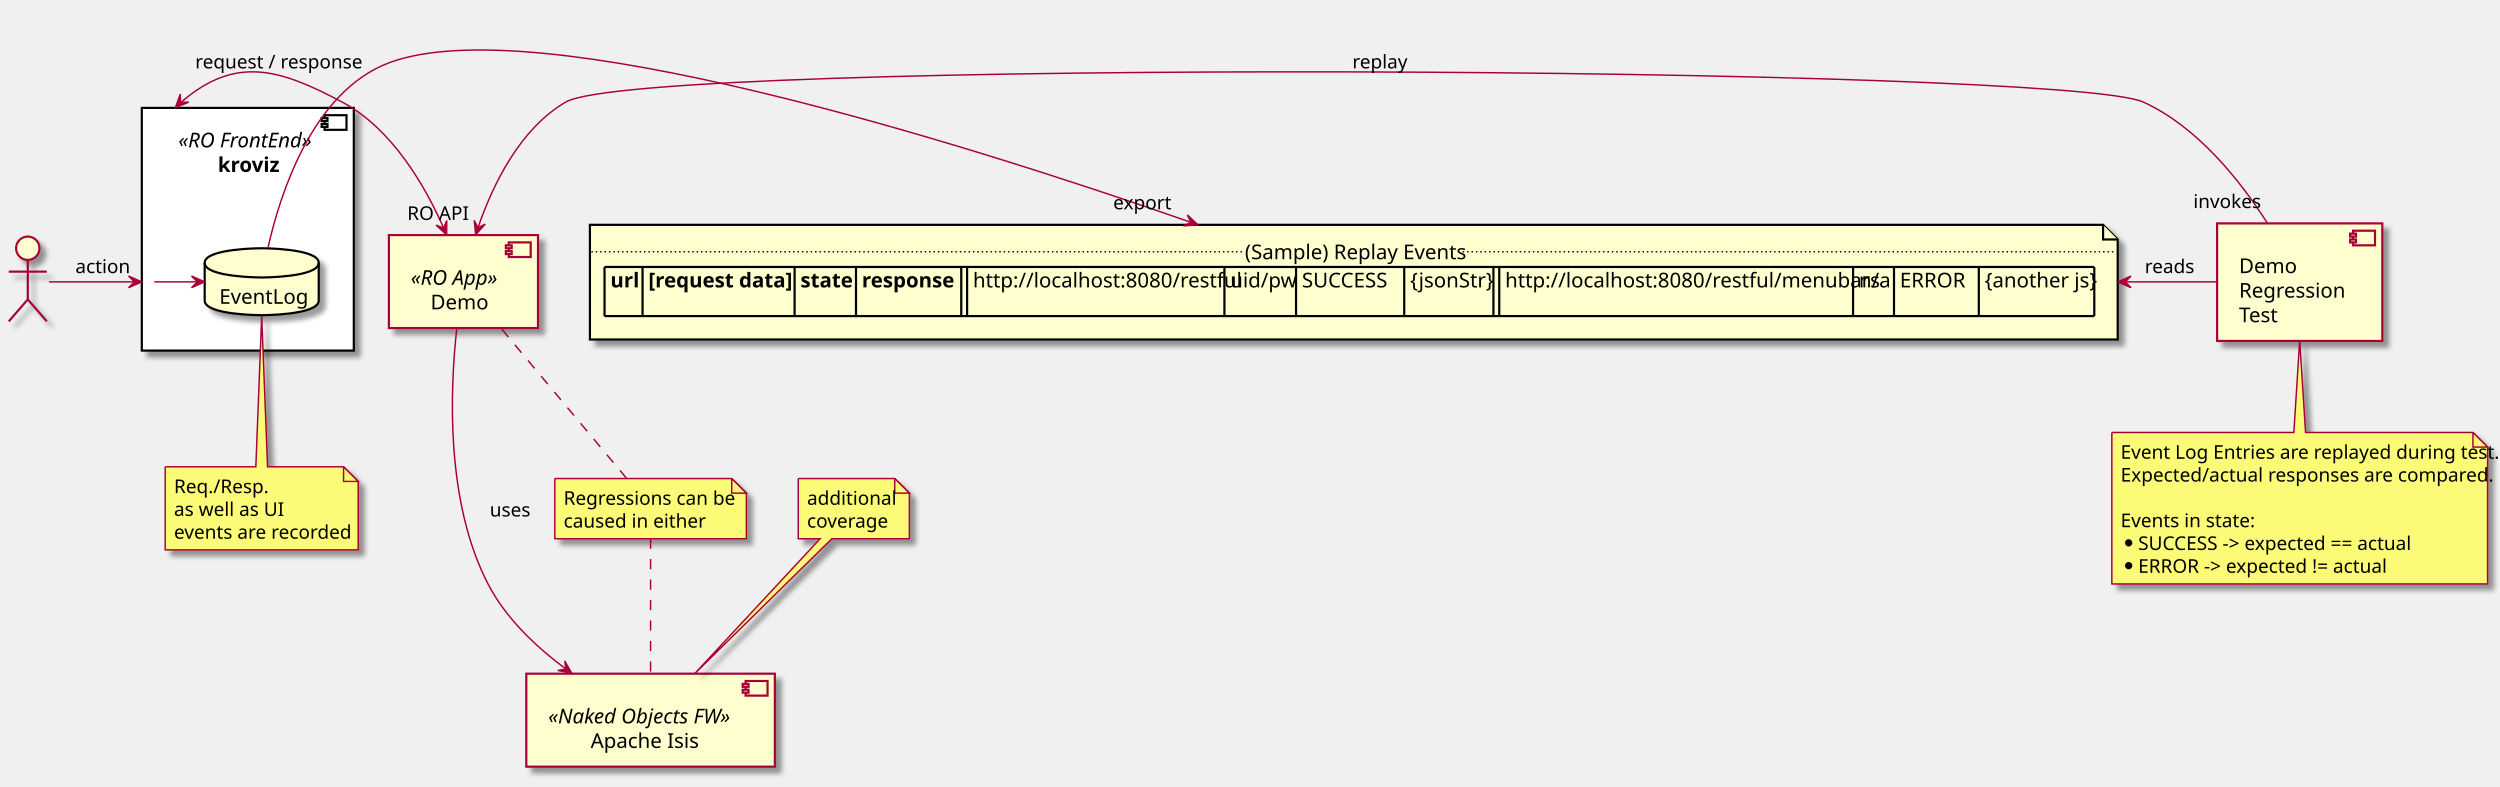
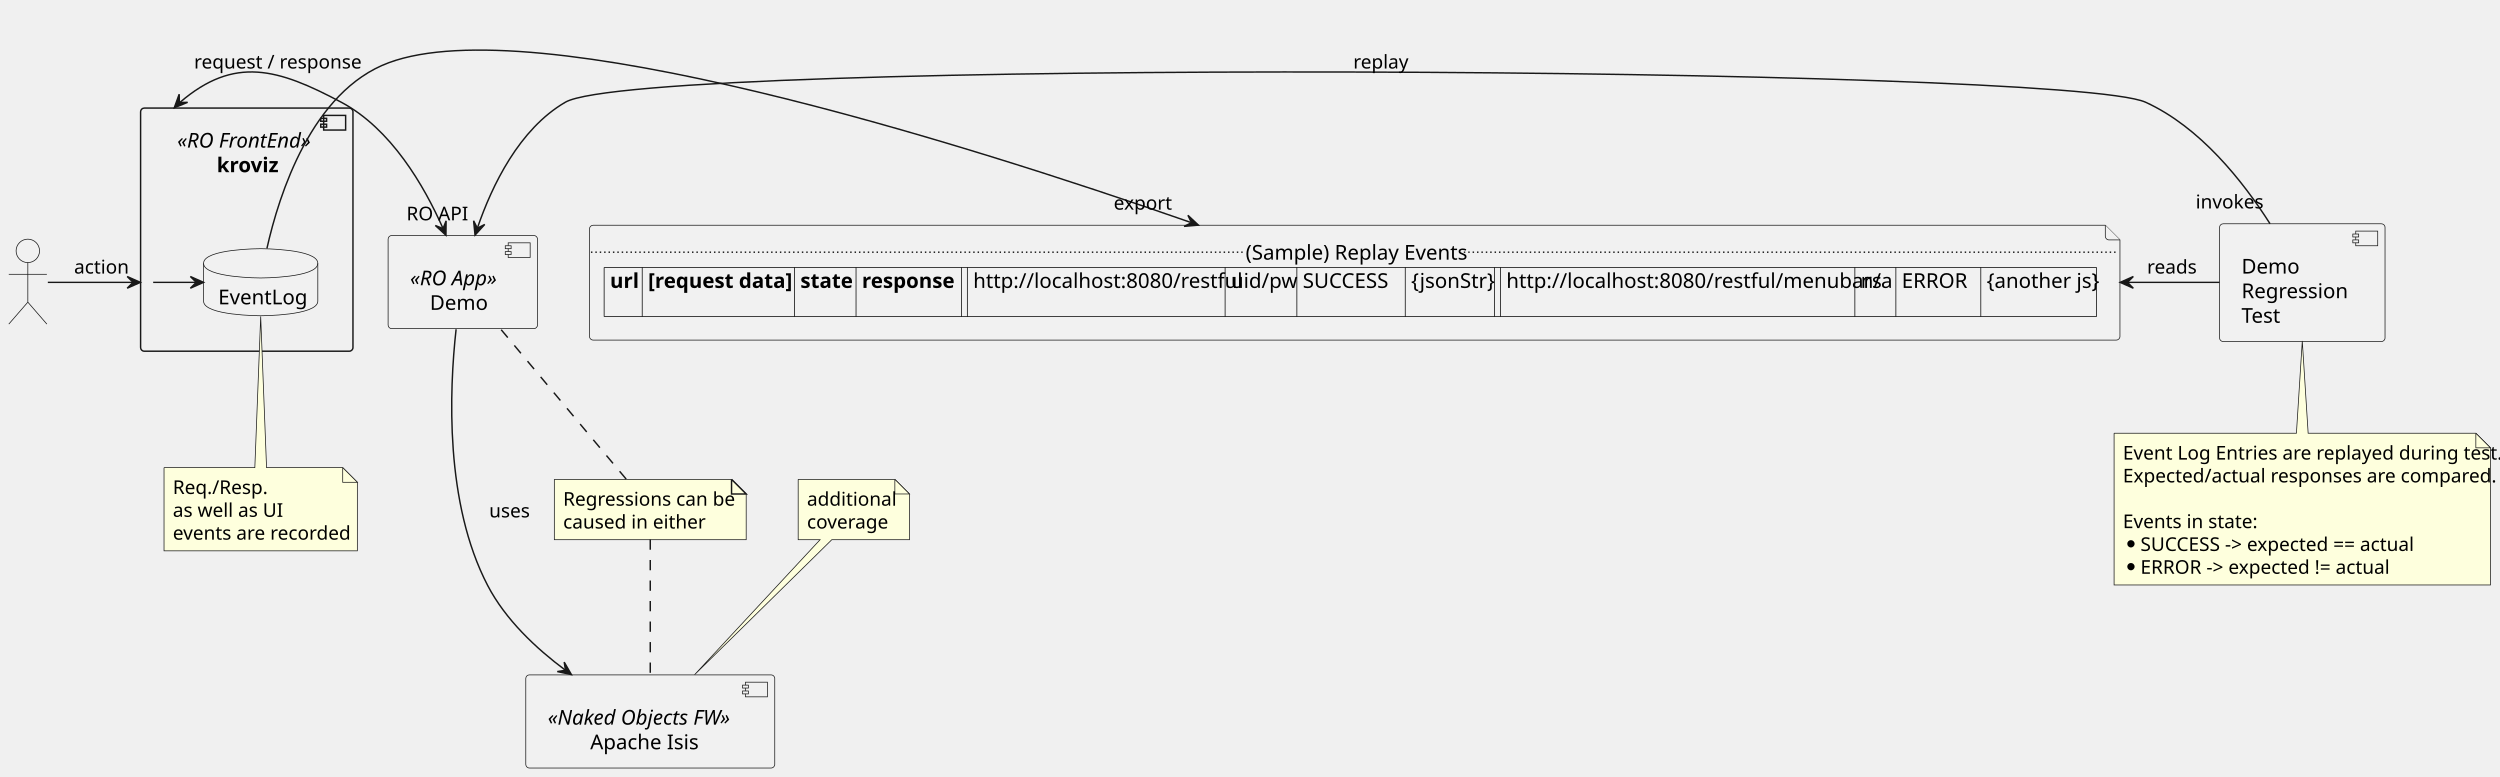
- <svg xmlns="http://www.w3.org/2000/svg" contentScriptType="application/ecmascript" contentStyleType="text/css" height="538px" preserveAspectRatio="none" style="width:1710px;height:538px;background:#FFFFFF;" version="1.1" viewBox="0 0 1710 538" width="1710px" zoomAndPan="magnify">
-   <defs>
-     <filter height="300%" id="f6y8m7axc4694" width="300%" x="-1" y="-1">
-       <feGaussianBlur result="blurOut" stdDeviation="2.0" />
-       <feColorMatrix in="blurOut" result="blurOut2" type="matrix" values="0 0 0 0 0 0 0 0 0 0 0 0 0 0 0 0 0 0 .4 0" />
-       <feOffset dx="4.0" dy="4.0" in="blurOut2" result="blurOut3" />
-       <feBlend in="SourceGraphic" in2="blurOut3" mode="normal" />
-     </filter>
-   </defs>
+ <svg xmlns="http://www.w3.org/2000/svg" contentStyleType="text/css" height="530px" preserveAspectRatio="none" style="width:1707px;height:530px;background:#FFFFFF;" version="1.1" viewBox="0 0 1707 530" width="1707px" zoomAndPan="magnify">
+   <defs />
  <g>
-     <rect fill="#FFFFFF" filter="url(#f6y8m7axc4694)" height="166" style="stroke:#000000;stroke-width:1.5;" width="145" x="97" y="73.8" />
-     <rect fill="#FFFFFF" height="10" style="stroke:#000000;stroke-width:1.5;" width="15" x="222" y="78.8" />
-     <rect fill="#FFFFFF" height="2" style="stroke:#000000;stroke-width:1.5;" width="4" x="220" y="80.8" />
-     <rect fill="#FFFFFF" height="2" style="stroke:#000000;stroke-width:1.5;" width="4" x="220" y="84.8" />
-     <text fill="#000000" font-family="sans-serif" font-size="14" font-style="italic" lengthAdjust="spacing" textLength="95" x="122" y="100.8">«RO FrontEnd»</text>
-     <text fill="#000000" font-family="sans-serif" font-size="14" font-weight="bold" lengthAdjust="spacing" textLength="41" x="149" y="117.6">kroviz</text>
-     <path d="M140,179.8 C140,169.8 179,169.8 179,169.8 C179,169.8 218,169.8 218,179.8 L218,205.6 C218,215.6 179,215.6 179,215.6 C179,215.6 140,215.6 140,205.6 L140,179.8 " fill="#FEFECE" filter="url(#f6y8m7axc4694)" style="stroke:#000000;stroke-width:1.5;" />
-     <path d="M140,179.8 C140,189.8 179,189.8 179,189.8 C179,189.8 218,189.8 218,179.8 " fill="none" style="stroke:#000000;stroke-width:1.5;" />
-     <text fill="#000000" font-family="sans-serif" font-size="14" lengthAdjust="spacing" textLength="58" x="150" y="207.8">EventLog</text>
-     <polygon fill="#FEFECE" filter="url(#f6y8m7axc4694)" points="403.5,153.8,403.5,232.2,1448.5,232.2,1448.5,163.8,1438.5,153.8,403.5,153.8" style="stroke:#000000;stroke-width:1.5;" />
-     <path d="M1438.5,153.8 L1438.5,163.8 L1448.5,163.8 " fill="#FEFECE" style="stroke:#000000;stroke-width:1.5;" />
-     <text fill="#000000" font-family="sans-serif" font-size="14" font-weight="bold" lengthAdjust="spacing" textLength="18" x="417.5" y="196.6">url</text>
-     <text fill="#000000" font-family="sans-serif" font-size="14" font-weight="bold" lengthAdjust="spacing" textLength="96" x="443.5" y="196.6">[request data]</text>
-     <text fill="#000000" font-family="sans-serif" font-size="14" font-weight="bold" lengthAdjust="spacing" textLength="34" x="547.5" y="196.6">state</text>
-     <text fill="#000000" font-family="sans-serif" font-size="14" font-weight="bold" lengthAdjust="spacing" textLength="64" x="589.5" y="196.6">response</text>
-     <text fill="#000000" font-family="sans-serif" font-size="14" lengthAdjust="spacing" textLength="0" x="661.5" y="196.6" />
-     <text fill="#000000" font-family="sans-serif" font-size="14" lengthAdjust="spacing" textLength="0" x="661.5" y="213.4" />
-     <text fill="#000000" font-family="sans-serif" font-size="14" lengthAdjust="spacing" textLength="168" x="665.5" y="196.6">http://localhost:8080/restful</text>
-     <text fill="#000000" font-family="sans-serif" font-size="14" lengthAdjust="spacing" textLength="41" x="841.5" y="196.6">uid/pw</text>
-     <text fill="#000000" font-family="sans-serif" font-size="14" lengthAdjust="spacing" textLength="66" x="890.5" y="196.6">SUCCESS</text>
-     <text fill="#000000" font-family="sans-serif" font-size="14" lengthAdjust="spacing" textLength="53" x="964.5" y="196.6">{jsonStr}</text>
-     <text fill="#000000" font-family="sans-serif" font-size="14" lengthAdjust="spacing" textLength="0" x="1025.5" y="196.6" />
-     <text fill="#000000" font-family="sans-serif" font-size="14" lengthAdjust="spacing" textLength="0" x="1025.5" y="213.4" />
-     <text fill="#000000" font-family="sans-serif" font-size="14" lengthAdjust="spacing" textLength="234" x="1029.5" y="196.6">http://localhost:8080/restful/menubars</text>
-     <text fill="#000000" font-family="sans-serif" font-size="14" lengthAdjust="spacing" textLength="20" x="1271.5" y="196.6">n/a</text>
-     <text fill="#000000" font-family="sans-serif" font-size="14" lengthAdjust="spacing" textLength="50" x="1299.5" y="196.6">ERROR</text>
-     <text fill="#000000" font-family="sans-serif" font-size="14" lengthAdjust="spacing" textLength="71" x="1357.5" y="196.6">{another js}</text>
-     <line style="stroke:#000000;stroke-width:1.5;" x1="413.5" x2="1432.5" y1="182.6" y2="182.6" />
-     <line style="stroke:#000000;stroke-width:1.5;" x1="413.5" x2="1432.5" y1="216.2" y2="216.2" />
-     <line style="stroke:#000000;stroke-width:1.5;" x1="413.5" x2="413.5" y1="182.6" y2="216.2" />
-     <line style="stroke:#000000;stroke-width:1.5;" x1="439.5" x2="439.5" y1="182.6" y2="216.2" />
-     <line style="stroke:#000000;stroke-width:1.5;" x1="543.5" x2="543.5" y1="182.6" y2="216.2" />
-     <line style="stroke:#000000;stroke-width:1.5;" x1="585.5" x2="585.5" y1="182.6" y2="216.2" />
-     <line style="stroke:#000000;stroke-width:1.5;" x1="657.5" x2="657.5" y1="182.6" y2="216.2" />
-     <line style="stroke:#000000;stroke-width:1.5;" x1="661.5" x2="661.5" y1="182.6" y2="216.2" />
-     <line style="stroke:#000000;stroke-width:1.5;" x1="837.5" x2="837.5" y1="182.6" y2="216.2" />
-     <line style="stroke:#000000;stroke-width:1.5;" x1="886.5" x2="886.5" y1="182.6" y2="216.2" />
-     <line style="stroke:#000000;stroke-width:1.5;" x1="960.5" x2="960.5" y1="182.6" y2="216.2" />
-     <line style="stroke:#000000;stroke-width:1.5;" x1="1021.5" x2="1021.5" y1="182.6" y2="216.2" />
-     <line style="stroke:#000000;stroke-width:1.5;" x1="1025.5" x2="1025.5" y1="182.6" y2="216.2" />
-     <line style="stroke:#000000;stroke-width:1.5;" x1="1267.5" x2="1267.5" y1="182.6" y2="216.2" />
-     <line style="stroke:#000000;stroke-width:1.5;" x1="1295.5" x2="1295.5" y1="182.6" y2="216.2" />
-     <line style="stroke:#000000;stroke-width:1.5;" x1="1353.5" x2="1353.5" y1="182.6" y2="216.2" />
-     <line style="stroke:#000000;stroke-width:1.5;" x1="1432.5" x2="1432.5" y1="182.6" y2="216.2" />
-     <line style="stroke:#000000;stroke-width:1.0;stroke-dasharray:1.0,2.0;" x1="404.5" x2="851.5" y1="172.2" y2="172.2" />
-     <text fill="#000000" font-family="sans-serif" font-size="14" lengthAdjust="spacing" textLength="149" x="851.5" y="177.3">(Sample) Replay Events</text>
-     <line style="stroke:#000000;stroke-width:1.0;stroke-dasharray:1.0,2.0;" x1="1000.5" x2="1447.5" y1="172.2" y2="172.2" />
-     <rect fill="#FEFECE" filter="url(#f6y8m7axc4694)" height="80.4" style="stroke:#A80036;stroke-width:1.5;" width="113" x="1516.5" y="152.8" />
-     <rect fill="#FEFECE" height="10" style="stroke:#A80036;stroke-width:1.5;" width="15" x="1609.5" y="157.8" />
-     <rect fill="#FEFECE" height="2" style="stroke:#A80036;stroke-width:1.5;" width="4" x="1607.5" y="159.8" />
-     <rect fill="#FEFECE" height="2" style="stroke:#A80036;stroke-width:1.5;" width="4" x="1607.5" y="163.8" />
-     <text fill="#000000" font-family="sans-serif" font-size="14" lengthAdjust="spacing" textLength="35" x="1531.5" y="186.8">Demo</text>
-     <text fill="#000000" font-family="sans-serif" font-size="14" lengthAdjust="spacing" textLength="69" x="1531.5" y="203.6">Regression</text>
-     <text fill="#000000" font-family="sans-serif" font-size="14" lengthAdjust="spacing" textLength="27" x="1531.5" y="220.4">Test</text>
-     <ellipse cx="19" cy="169.8" fill="#FEFECE" filter="url(#f6y8m7axc4694)" rx="8" ry="8" style="stroke:#A80036;stroke-width:1.5;" />
-     <path d="M19,177.8 L19,204.8 M6,185.8 L32,185.8 M19,204.8 L6,219.8 M19,204.8 L32,219.8 " fill="none" filter="url(#f6y8m7axc4694)" style="stroke:#A80036;stroke-width:1.5;" />
-     <path d="M113,319.3 L113,376.1 A0,0 0 0 0 113,376.1 L245,376.1 A0,0 0 0 0 245,376.1 L245,329.3 L235,319.3 L183,319.3 L179,216.05 L175,319.3 L113,319.3 A0,0 0 0 0 113,319.3 " fill="#FBFB77" filter="url(#f6y8m7axc4694)" style="stroke:#A80036;stroke-width:1.0;" />
-     <path d="M235,319.3 L235,329.3 L245,329.3 L235,319.3 " fill="#FBFB77" style="stroke:#A80036;stroke-width:1.0;" />
-     <text fill="#000000" font-family="sans-serif" font-size="13" lengthAdjust="spacing" textLength="62" x="119" y="337.3">Req./Resp.</text>
-     <text fill="#000000" font-family="sans-serif" font-size="13" lengthAdjust="spacing" textLength="70" x="119" y="352.9">as well as UI</text>
-     <text fill="#000000" font-family="sans-serif" font-size="13" lengthAdjust="spacing" textLength="111" x="119" y="368.5">events are recorded</text>
-     <rect fill="#FEFECE" filter="url(#f6y8m7axc4694)" height="63.6" style="stroke:#A80036;stroke-width:1.5;" width="102" x="266" y="160.8" />
-     <rect fill="#FEFECE" height="10" style="stroke:#A80036;stroke-width:1.5;" width="15" x="348" y="165.8" />
-     <rect fill="#FEFECE" height="2" style="stroke:#A80036;stroke-width:1.5;" width="4" x="346" y="167.8" />
-     <rect fill="#FEFECE" height="2" style="stroke:#A80036;stroke-width:1.5;" width="4" x="346" y="171.8" />
-     <text fill="#000000" font-family="sans-serif" font-size="14" font-style="italic" lengthAdjust="spacing" textLength="62" x="281" y="194.8">«RO App»</text>
-     <text fill="#000000" font-family="sans-serif" font-size="14" lengthAdjust="spacing" textLength="35" x="294.5" y="211.6">Demo</text>
-     <rect fill="#FEFECE" filter="url(#f6y8m7axc4694)" height="63.6" style="stroke:#A80036;stroke-width:1.5;" width="170" x="360" y="460.8" />
-     <rect fill="#FEFECE" height="10" style="stroke:#A80036;stroke-width:1.5;" width="15" x="510" y="465.8" />
-     <rect fill="#FEFECE" height="2" style="stroke:#A80036;stroke-width:1.5;" width="4" x="508" y="467.8" />
-     <rect fill="#FEFECE" height="2" style="stroke:#A80036;stroke-width:1.5;" width="4" x="508" y="471.8" />
-     <text fill="#000000" font-family="sans-serif" font-size="14" font-style="italic" lengthAdjust="spacing" textLength="130" x="375" y="494.8">«Naked Objects FW»</text>
-     <text fill="#000000" font-family="sans-serif" font-size="14" lengthAdjust="spacing" textLength="72" x="404" y="511.6">Apache Isis</text>
-     <path d="M1444.5,295.8 L1444.5,399.4 A0,0 0 0 0 1444.5,399.4 L1701.5,399.4 A0,0 0 0 0 1701.5,399.4 L1701.5,305.8 L1691.5,295.8 L1577,295.8 L1573,232.8 L1569,295.8 L1444.5,295.8 A0,0 0 0 0 1444.5,295.8 " fill="#FBFB77" filter="url(#f6y8m7axc4694)" style="stroke:#A80036;stroke-width:1.0;" />
-     <path d="M1691.5,295.8 L1691.5,305.8 L1701.5,305.8 L1691.5,295.8 " fill="#FBFB77" style="stroke:#A80036;stroke-width:1.0;" />
-     <text fill="#000000" font-family="sans-serif" font-size="13" lengthAdjust="spacing" textLength="235" x="1450.5" y="313.8">Event Log Entries are replayed during test.</text>
-     <text fill="#000000" font-family="sans-serif" font-size="13" lengthAdjust="spacing" textLength="236" x="1450.5" y="329.4">Expected/actual responses are compared.</text>
-     <text fill="#000000" font-family="sans-serif" font-size="13" lengthAdjust="spacing" textLength="0" x="1453.5" y="345" />
-     <text fill="#000000" font-family="sans-serif" font-size="13" lengthAdjust="spacing" textLength="85" x="1450.5" y="360.6">Events in state:</text>
-     <ellipse cx="1456" cy="371.3" fill="#000000" rx="2.5" ry="2.5" style="stroke:#000000;stroke-width:0.0;" />
-     <text fill="#000000" font-family="sans-serif" font-size="13" lengthAdjust="spacing" textLength="189" x="1462.5" y="376.2">SUCCESS -&gt; expected == actual</text>
-     <ellipse cx="1456" cy="386.9" fill="#000000" rx="2.5" ry="2.5" style="stroke:#000000;stroke-width:0.0;" />
-     <text fill="#000000" font-family="sans-serif" font-size="13" lengthAdjust="spacing" textLength="168" x="1462.5" y="391.8">ERROR -&gt; expected != actual</text>
-     <path d="M546,327.3 L546,368.5 A0,0 0 0 0 546,368.5 L560.96,368.5 L475.26,460.67 L568.96,368.5 L622,368.5 A0,0 0 0 0 622,368.5 L622,337.3 L612,327.3 L546,327.3 A0,0 0 0 0 546,327.3 " fill="#FBFB77" filter="url(#f6y8m7axc4694)" style="stroke:#A80036;stroke-width:1.0;" />
-     <path d="M612,327.3 L612,337.3 L622,337.3 L612,327.3 " fill="#FBFB77" style="stroke:#A80036;stroke-width:1.0;" />
-     <text fill="#000000" font-family="sans-serif" font-size="13" lengthAdjust="spacing" textLength="55" x="552" y="345.3">additional</text>
-     <text fill="#000000" font-family="sans-serif" font-size="13" lengthAdjust="spacing" textLength="52" x="552" y="360.9">coverage</text>
-     <path d="M379.5,327.3 L379.5,368.5 L510.5,368.5 L510.5,337.3 L500.5,327.3 L379.5,327.3 " fill="#FBFB77" filter="url(#f6y8m7axc4694)" style="stroke:#A80036;stroke-width:1.0;" />
-     <path d="M500.5,327.3 L500.5,337.3 L510.5,337.3 L500.5,327.3 " fill="#FBFB77" style="stroke:#A80036;stroke-width:1.0;" />
-     <text fill="#000000" font-family="sans-serif" font-size="13" lengthAdjust="spacing" textLength="110" x="385.5" y="345.3">Regressions can be</text>
-     <text fill="#000000" font-family="sans-serif" font-size="13" lengthAdjust="spacing" textLength="89" x="385.5" y="360.9">caused in either</text>
-     <path d="M33.59,192.8 C45.09,192.8 61.5,192.8 75.69,192.8 C82.785,192.8 89.325,192.8 94.419,192.8 C95.055,192.8 95.67,192.8 96.259,192.8 C96.407,192.8 96.553,192.8 96.697,192.8 C96.769,192.8 96.841,192.8 96.912,192.8 " fill="none" id=" -to-FE" style="stroke:#A80036;stroke-width:1.0;" />
-     <polygon fill="#A80036" points="96.912,192.8,87.912,188.8,91.912,192.8,87.912,196.8,96.912,192.8" style="stroke:#A80036;stroke-width:1.0;" />
-     <text fill="#000000" font-family="sans-serif" font-size="13" lengthAdjust="spacing" textLength="35" x="51.57" y="186.8">action</text>
-     <path d="M105.58,192.8 C115.35,192.8 125.12,192.8 134.89,192.8 " fill="none" id="FE-to-EL" style="stroke:#A80036;stroke-width:1.0;" />
-     <polygon fill="#A80036" points="139.99,192.8,130.99,188.8,134.99,192.8,130.99,196.8,139.99,192.8" style="stroke:#A80036;stroke-width:1.0;" />
-     <path d="M119.995,73.586 C120.135,73.44 120.276,73.294 120.419,73.15 C121.556,71.99 122.749,70.873 124,69.8 C161.11,37.98 190.83,46.85 234,69.8 C268.01,87.88 290.6,126.79 303.51,156.04 " fill="none" id="FE-APP" style="stroke:#A80036;stroke-width:1.0;" />
-     <polygon fill="#A80036" points="305.5,160.64,305.594,150.792,303.513,156.052,298.253,153.97,305.5,160.64" style="stroke:#A80036;stroke-width:1.0;" />
-     <polygon fill="#A80036" points="119.995,73.586,129.115,69.868,123.459,69.981,123.346,64.325,119.995,73.586" style="stroke:#A80036;stroke-width:1.0;" />
-     <text fill="#000000" font-family="sans-serif" font-size="13" lengthAdjust="spacing" textLength="103" x="133.5" y="46.8">request / response</text>
-     <path d="M312.43,224.81 C307.73,267 304.72,343.64 334,399.8 C346.09,423 366.82,442.59 387.11,457.66 " fill="none" id="APP-to-FW" style="stroke:#A80036;stroke-width:1.0;" />
-     <polygon fill="#A80036" points="391.16,460.61,386.238,452.079,387.118,457.667,381.53,458.547,391.16,460.61" style="stroke:#A80036;stroke-width:1.0;" />
-     <text fill="#000000" font-family="sans-serif" font-size="13" lengthAdjust="spacing" textLength="26" x="335" y="353.3">uses</text>
-     <path d="M183.25,169.65 C191.55,132.62 213.91,62.26 266.5,42.8 C365.98,6 653.5,95.85 814.12,151.91 " fill="none" id="EL-to-RE" style="stroke:#A80036;stroke-width:1.0;" />
-     <polygon fill="#A80036" points="819.3,153.73,812.111,146.998,814.577,152.089,809.486,154.555,819.3,153.73" style="stroke:#A80036;stroke-width:1.0;" />
-     <text fill="#000000" font-family="sans-serif" font-size="13" lengthAdjust="spacing" textLength="35" x="761.401" y="143.162">export</text>
-     <path d="M1453.74,192.8 C1477.47,192.8 1498.72,192.8 1516.47,192.8 " fill="none" id="RE-backto-DRT" style="stroke:#A80036;stroke-width:1.0;" />
-     <polygon fill="#A80036" points="1448.63,192.8,1457.63,196.8,1453.63,192.8,1457.63,188.8,1448.63,192.8" style="stroke:#A80036;stroke-width:1.0;" />
-     <text fill="#000000" font-family="sans-serif" font-size="13" lengthAdjust="spacing" textLength="31" x="1467" y="186.8">reads</text>
-     <path d="M1550.97,152.77 C1532.51,123.76 1503.22,86.75 1466,69.8 C1411.45,44.95 438.82,39.67 387,69.8 C355.48,88.13 336.98,126.55 327,155.6 " fill="none" id="DRT-to-APP" style="stroke:#A80036;stroke-width:1.0;" />
-     <polygon fill="#A80036" points="325.35,160.54,331.978,153.255,326.923,155.794,324.384,150.739,325.35,160.54" style="stroke:#A80036;stroke-width:1.0;" />
-     <text fill="#000000" font-family="sans-serif" font-size="13" lengthAdjust="spacing" textLength="34" x="925" y="46.8">replay</text>
-     <text fill="#000000" font-family="sans-serif" font-size="13" lengthAdjust="spacing" textLength="43" x="1500.216" y="142.322">invokes</text>
-     <text fill="#000000" font-family="sans-serif" font-size="13" lengthAdjust="spacing" textLength="44" x="278.535" y="150.443">RO API</text>
-     <path d="M343.21,225.13 C368.81,255.73 406.98,301.35 428.57,327.16 " fill="none" id="APP-NREG" style="stroke:#A80036;stroke-width:1.0;stroke-dasharray:7.0,7.0;" />
-     <path d="M445,368.38 C445,392.17 445,432.6 445,460.67 " fill="none" id="NREG-FW" style="stroke:#A80036;stroke-width:1.0;stroke-dasharray:7.0,7.0;" />
+     <g id="cluster_FE">
+       <rect height="166" rx="2.5" ry="2.5" style="stroke:#181818;stroke-width:1.0;fill:none;" width="145" x="96" y="73.8" />
+       <rect height="10" style="stroke:#181818;stroke-width:1.0;fill:none;" width="15" x="221" y="78.8" />
+       <rect height="2" style="stroke:#181818;stroke-width:1.0;fill:none;" width="4" x="219" y="80.8" />
+       <rect height="2" style="stroke:#181818;stroke-width:1.0;fill:none;" width="4" x="219" y="84.8" />
+       <text fill="#000000" font-family="sans-serif" font-size="14" font-style="italic" lengthAdjust="spacing" textLength="95" x="121" y="100.8">«RO FrontEnd»</text>
+       <text fill="#000000" font-family="sans-serif" font-size="14" font-weight="bold" lengthAdjust="spacing" textLength="41" x="148" y="117.6">kroviz</text>
+     </g>
+     <g id="elem_EL">
+       <path d="M139,179.8 C139,169.8 178,169.8 178,169.8 C178,169.8 217,169.8 217,179.8 L217,205.6 C217,215.6 178,215.6 178,215.6 C178,215.6 139,215.6 139,205.6 L139,179.8 " fill="#F1F1F1" style="stroke:#181818;stroke-width:0.5;" />
+       <path d="M139,179.8 C139,189.8 178,189.8 178,189.8 C178,189.8 217,189.8 217,179.8 " fill="none" style="stroke:#181818;stroke-width:0.5;" />
+       <text fill="#000000" font-family="sans-serif" font-size="14" lengthAdjust="spacing" textLength="58" x="149" y="207.8">EventLog</text>
+     </g>
+     <g id="elem_RE">
+       <path d="M402.5,156.3 L402.5,229.7 A2.5,2.5 0 0 0 405,232.2 L1445,232.2 A2.5,2.5 0 0 0 1447.5,229.7 L1447.5,163.8 L1437.5,153.8 L405,153.8 A2.5,2.5 0 0 0 402.5,156.3 " fill="#F1F1F1" style="stroke:#181818;stroke-width:0.5;" />
+       <path d="M1437.5,153.8 L1437.5,161.3 A2.5,2.5 0 0 0 1440,163.8 L1447.5,163.8 " fill="#F1F1F1" style="stroke:#181818;stroke-width:0.5;" />
+       <text fill="#000000" font-family="sans-serif" font-size="14" font-weight="bold" lengthAdjust="spacing" textLength="18" x="416.5" y="196.6">url</text>
+       <text fill="#000000" font-family="sans-serif" font-size="14" font-weight="bold" lengthAdjust="spacing" textLength="96" x="442.5" y="196.6">[request data]</text>
+       <text fill="#000000" font-family="sans-serif" font-size="14" font-weight="bold" lengthAdjust="spacing" textLength="34" x="546.5" y="196.6">state</text>
+       <text fill="#000000" font-family="sans-serif" font-size="14" font-weight="bold" lengthAdjust="spacing" textLength="64" x="588.5" y="196.6">response</text>
+       <text fill="#000000" font-family="sans-serif" font-size="14" lengthAdjust="spacing" textLength="4" x="656.5" y="196.6"> </text>
+       <text fill="#000000" font-family="sans-serif" font-size="14" lengthAdjust="spacing" textLength="4" x="656.5" y="213.4"> </text>
+       <text fill="#000000" font-family="sans-serif" font-size="14" lengthAdjust="spacing" textLength="168" x="664.5" y="196.6">http://localhost:8080/restful</text>
+       <text fill="#000000" font-family="sans-serif" font-size="14" lengthAdjust="spacing" textLength="41" x="840.5" y="196.6">uid/pw</text>
+       <text fill="#000000" font-family="sans-serif" font-size="14" lengthAdjust="spacing" textLength="66" x="889.5" y="196.6">SUCCESS</text>
+       <text fill="#000000" font-family="sans-serif" font-size="14" lengthAdjust="spacing" textLength="53" x="963.5" y="196.6">{jsonStr}</text>
+       <text fill="#000000" font-family="sans-serif" font-size="14" lengthAdjust="spacing" textLength="4" x="1020.5" y="196.6"> </text>
+       <text fill="#000000" font-family="sans-serif" font-size="14" lengthAdjust="spacing" textLength="4" x="1020.5" y="213.4"> </text>
+       <text fill="#000000" font-family="sans-serif" font-size="14" lengthAdjust="spacing" textLength="234" x="1028.5" y="196.6">http://localhost:8080/restful/menubars</text>
+       <text fill="#000000" font-family="sans-serif" font-size="14" lengthAdjust="spacing" textLength="20" x="1270.5" y="196.6">n/a</text>
+       <text fill="#000000" font-family="sans-serif" font-size="14" lengthAdjust="spacing" textLength="50" x="1298.5" y="196.6">ERROR</text>
+       <text fill="#000000" font-family="sans-serif" font-size="14" lengthAdjust="spacing" textLength="71" x="1356.5" y="196.6">{another js}</text>
+       <line style="stroke:#000000;stroke-width:0.5;" x1="412.5" x2="1431.5" y1="182.6" y2="182.6" />
+       <line style="stroke:#000000;stroke-width:0.5;" x1="412.5" x2="1431.5" y1="216.2" y2="216.2" />
+       <line style="stroke:#000000;stroke-width:0.5;" x1="412.5" x2="412.5" y1="182.6" y2="216.2" />
+       <line style="stroke:#000000;stroke-width:0.5;" x1="438.5" x2="438.5" y1="182.6" y2="216.2" />
+       <line style="stroke:#000000;stroke-width:0.5;" x1="542.5" x2="542.5" y1="182.6" y2="216.2" />
+       <line style="stroke:#000000;stroke-width:0.5;" x1="584.5" x2="584.5" y1="182.6" y2="216.2" />
+       <line style="stroke:#000000;stroke-width:0.5;" x1="656.5" x2="656.5" y1="182.6" y2="216.2" />
+       <line style="stroke:#000000;stroke-width:0.5;" x1="660.5" x2="660.5" y1="182.6" y2="216.2" />
+       <line style="stroke:#000000;stroke-width:0.5;" x1="836.5" x2="836.5" y1="182.6" y2="216.2" />
+       <line style="stroke:#000000;stroke-width:0.5;" x1="885.5" x2="885.5" y1="182.6" y2="216.2" />
+       <line style="stroke:#000000;stroke-width:0.5;" x1="959.5" x2="959.5" y1="182.6" y2="216.2" />
+       <line style="stroke:#000000;stroke-width:0.5;" x1="1020.5" x2="1020.5" y1="182.6" y2="216.2" />
+       <line style="stroke:#000000;stroke-width:0.5;" x1="1024.5" x2="1024.5" y1="182.6" y2="216.2" />
+       <line style="stroke:#000000;stroke-width:0.5;" x1="1266.5" x2="1266.5" y1="182.6" y2="216.2" />
+       <line style="stroke:#000000;stroke-width:0.5;" x1="1294.5" x2="1294.5" y1="182.6" y2="216.2" />
+       <line style="stroke:#000000;stroke-width:0.5;" x1="1352.5" x2="1352.5" y1="182.6" y2="216.2" />
+       <line style="stroke:#000000;stroke-width:0.5;" x1="1431.5" x2="1431.5" y1="182.6" y2="216.2" />
+       <line style="stroke:#181818;stroke-width:1.0;stroke-dasharray:1.0,2.0;" x1="403.5" x2="850.5" y1="172.2" y2="172.2" />
+       <text fill="#000000" font-family="sans-serif" font-size="14" lengthAdjust="spacing" textLength="149" x="850.5" y="177.3">(Sample) Replay Events</text>
+       <line style="stroke:#181818;stroke-width:1.0;stroke-dasharray:1.0,2.0;" x1="999.5" x2="1446.5" y1="172.2" y2="172.2" />
+     </g>
+     <g id="elem_DRT">
+       <rect fill="#F1F1F1" height="80.4" rx="2.5" ry="2.5" style="stroke:#181818;stroke-width:0.5;" width="113" x="1515.5" y="152.8" />
+       <rect fill="#F1F1F1" height="10" style="stroke:#181818;stroke-width:0.5;" width="15" x="1608.5" y="157.8" />
+       <rect fill="#F1F1F1" height="2" style="stroke:#181818;stroke-width:0.5;" width="4" x="1606.5" y="159.8" />
+       <rect fill="#F1F1F1" height="2" style="stroke:#181818;stroke-width:0.5;" width="4" x="1606.5" y="163.8" />
+       <text fill="#000000" font-family="sans-serif" font-size="14" lengthAdjust="spacing" textLength="35" x="1530.5" y="186.8">Demo</text>
+       <text fill="#000000" font-family="sans-serif" font-size="14" lengthAdjust="spacing" textLength="69" x="1530.5" y="203.6">Regression</text>
+       <text fill="#000000" font-family="sans-serif" font-size="14" lengthAdjust="spacing" textLength="27" x="1530.5" y="220.4">Test</text>
+     </g>
+     <g id="elem_ ">
+       <ellipse cx="19" cy="171.3" fill="#F1F1F1" rx="8" ry="8" style="stroke:#181818;stroke-width:0.5;" />
+       <path d="M19,179.3 L19,206.3 M6,187.3 L32,187.3 M19,206.3 L6,221.3 M19,206.3 L32,221.3 " fill="none" style="stroke:#181818;stroke-width:0.5;" />
+     </g>
+     <g id="elem_GMN1091416">
+       <path d="M112,319.3 L112,376.1 A0,0 0 0 0 112,376.1 L244,376.1 A0,0 0 0 0 244,376.1 L244,329.3 L234,319.3 L182,319.3 L178,216.05 L174,319.3 L112,319.3 A0,0 0 0 0 112,319.3 " fill="#FEFFDD" style="stroke:#181818;stroke-width:0.5;" />
+       <path d="M234,319.3 L234,329.3 L244,329.3 L234,319.3 " fill="#FEFFDD" style="stroke:#181818;stroke-width:0.5;" />
+       <text fill="#000000" font-family="sans-serif" font-size="13" lengthAdjust="spacing" textLength="62" x="118" y="337.3">Req./Resp.</text>
+       <text fill="#000000" font-family="sans-serif" font-size="13" lengthAdjust="spacing" textLength="70" x="118" y="352.9">as well as UI</text>
+       <text fill="#000000" font-family="sans-serif" font-size="13" lengthAdjust="spacing" textLength="111" x="118" y="368.5">events are recorded</text>
+     </g>
+     <g id="elem_APP">
+       <rect fill="#F1F1F1" height="63.6" rx="2.5" ry="2.5" style="stroke:#181818;stroke-width:0.5;" width="102" x="265" y="160.8" />
+       <rect fill="#F1F1F1" height="10" style="stroke:#181818;stroke-width:0.5;" width="15" x="347" y="165.8" />
+       <rect fill="#F1F1F1" height="2" style="stroke:#181818;stroke-width:0.5;" width="4" x="345" y="167.8" />
+       <rect fill="#F1F1F1" height="2" style="stroke:#181818;stroke-width:0.5;" width="4" x="345" y="171.8" />
+       <text fill="#000000" font-family="sans-serif" font-size="14" font-style="italic" lengthAdjust="spacing" textLength="62" x="280" y="194.8">«RO App»</text>
+       <text fill="#000000" font-family="sans-serif" font-size="14" lengthAdjust="spacing" textLength="35" x="293.5" y="211.6">Demo</text>
+     </g>
+     <g id="elem_FW">
+       <rect fill="#F1F1F1" height="63.6" rx="2.5" ry="2.5" style="stroke:#181818;stroke-width:0.5;" width="170" x="359" y="460.8" />
+       <rect fill="#F1F1F1" height="10" style="stroke:#181818;stroke-width:0.5;" width="15" x="509" y="465.8" />
+       <rect fill="#F1F1F1" height="2" style="stroke:#181818;stroke-width:0.5;" width="4" x="507" y="467.8" />
+       <rect fill="#F1F1F1" height="2" style="stroke:#181818;stroke-width:0.5;" width="4" x="507" y="471.8" />
+       <text fill="#000000" font-family="sans-serif" font-size="14" font-style="italic" lengthAdjust="spacing" textLength="130" x="374" y="494.8">«Naked Objects FW»</text>
+       <text fill="#000000" font-family="sans-serif" font-size="14" lengthAdjust="spacing" textLength="72" x="403" y="511.6">Apache Isis</text>
+     </g>
+     <g id="elem_GMN1091430">
+       <path d="M1443.5,295.8 L1443.5,399.4 A0,0 0 0 0 1443.5,399.4 L1700.5,399.4 A0,0 0 0 0 1700.5,399.4 L1700.5,305.8 L1690.5,295.8 L1576,295.8 L1572,232.8 L1568,295.8 L1443.5,295.8 A0,0 0 0 0 1443.5,295.8 " fill="#FEFFDD" style="stroke:#181818;stroke-width:0.5;" />
+       <path d="M1690.5,295.8 L1690.5,305.8 L1700.5,305.8 L1690.5,295.8 " fill="#FEFFDD" style="stroke:#181818;stroke-width:0.5;" />
+       <text fill="#000000" font-family="sans-serif" font-size="13" lengthAdjust="spacing" textLength="235" x="1449.5" y="313.8">Event Log Entries are replayed during test.</text>
+       <text fill="#000000" font-family="sans-serif" font-size="13" lengthAdjust="spacing" textLength="236" x="1449.5" y="329.4">Expected/actual responses are compared.</text>
+       <text fill="#000000" font-family="sans-serif" font-size="13" lengthAdjust="spacing" textLength="4" x="1449.5" y="345"> </text>
+       <text fill="#000000" font-family="sans-serif" font-size="13" lengthAdjust="spacing" textLength="85" x="1449.5" y="360.6">Events in state:</text>
+       <ellipse cx="1455" cy="371.3" fill="#000000" rx="2.5" ry="2.5" style="stroke:#000000;stroke-width:0.0;" />
+       <text fill="#000000" font-family="sans-serif" font-size="13" lengthAdjust="spacing" textLength="189" x="1461.5" y="376.2">SUCCESS -&gt; expected == actual</text>
+       <ellipse cx="1455" cy="386.9" fill="#000000" rx="2.5" ry="2.5" style="stroke:#000000;stroke-width:0.0;" />
+       <text fill="#000000" font-family="sans-serif" font-size="13" lengthAdjust="spacing" textLength="168" x="1461.5" y="391.8">ERROR -&gt; expected != actual</text>
+     </g>
+     <g id="elem_GMN1091433">
+       <path d="M545,327.3 L545,368.5 A0,0 0 0 0 545,368.5 L559.96,368.5 L474.26,460.67 L567.96,368.5 L621,368.5 A0,0 0 0 0 621,368.5 L621,337.3 L611,327.3 L545,327.3 A0,0 0 0 0 545,327.3 " fill="#FEFFDD" style="stroke:#181818;stroke-width:0.5;" />
+       <path d="M611,327.3 L611,337.3 L621,337.3 L611,327.3 " fill="#FEFFDD" style="stroke:#181818;stroke-width:0.5;" />
+       <text fill="#000000" font-family="sans-serif" font-size="13" lengthAdjust="spacing" textLength="55" x="551" y="345.3">additional</text>
+       <text fill="#000000" font-family="sans-serif" font-size="13" lengthAdjust="spacing" textLength="52" x="551" y="360.9">coverage</text>
+     </g>
+     <g id="elem_NREG">
+       <path d="M378.5,327.3 L378.5,368.5 L509.5,368.5 L509.5,337.3 L499.5,327.3 L378.5,327.3 " fill="#FEFFDD" style="stroke:#181818;stroke-width:0.5;" />
+       <path d="M499.5,327.3 L499.5,337.3 L509.5,337.3 L499.5,327.3 " fill="#FEFFDD" style="stroke:#181818;stroke-width:1.0;" />
+       <text fill="#000000" font-family="sans-serif" font-size="13" lengthAdjust="spacing" textLength="110" x="384.5" y="345.3">Regressions can be</text>
+       <text fill="#000000" font-family="sans-serif" font-size="13" lengthAdjust="spacing" textLength="89" x="384.5" y="360.9">caused in either</text>
+     </g>
+     <g id="link_ _FE">
+       <path d="M32.66,192.8 C43.92,192.8 60.3,192.8 74.525,192.8 C81.638,192.8 88.211,192.8 93.337,192.8 C93.978,192.8 94.596,192.8 95.189,192.8 C95.338,192.8 95.485,192.8 95.63,192.8 C95.703,192.8 95.775,192.8 95.847,192.8 " fill="none" id=" -to-FE" style="stroke:#181818;stroke-width:1.0;" />
+       <polygon fill="#181818" points="95.847,192.8,86.847,188.8,90.847,192.8,86.847,196.8,95.847,192.8" style="stroke:#181818;stroke-width:1.0;" />
+       <text fill="#000000" font-family="sans-serif" font-size="13" lengthAdjust="spacing" textLength="35" x="50.57" y="186.8">action</text>
+     </g>
+     <g id="link_FE_EL">
+       <path d="M104.58,192.8 C114.35,192.8 124.12,192.8 133.89,192.8 " fill="none" id="FE-to-EL" style="stroke:#181818;stroke-width:1.0;" />
+       <polygon fill="#181818" points="138.99,192.8,129.99,188.8,133.99,192.8,129.99,196.8,138.99,192.8" style="stroke:#181818;stroke-width:1.0;" />
+     </g>
+     <g id="link_FE_APP">
+       <path d="M118.995,73.586 C119.135,73.44 119.276,73.294 119.419,73.15 C120.556,71.99 121.749,70.873 123,69.8 C160.11,37.98 189.83,46.85 233,69.8 C267.01,87.88 289.6,126.79 302.51,156.04 " fill="none" id="FE-APP" style="stroke:#181818;stroke-width:1.0;" />
+       <polygon fill="#181818" points="304.5,160.64,304.594,150.792,302.513,156.052,297.253,153.97,304.5,160.64" style="stroke:#181818;stroke-width:1.0;" />
+       <polygon fill="#181818" points="118.995,73.586,128.115,69.868,122.459,69.981,122.346,64.325,118.995,73.586" style="stroke:#181818;stroke-width:1.0;" />
+       <text fill="#000000" font-family="sans-serif" font-size="13" lengthAdjust="spacing" textLength="103" x="132.5" y="46.8">request / response</text>
+     </g>
+     <g id="link_APP_FW">
+       <path d="M311.43,224.81 C306.73,267 303.72,343.64 333,399.8 C345.09,423 365.82,442.59 386.11,457.66 " fill="none" id="APP-to-FW" style="stroke:#181818;stroke-width:1.0;" />
+       <polygon fill="#181818" points="390.16,460.61,385.238,452.079,386.118,457.667,380.53,458.547,390.16,460.61" style="stroke:#181818;stroke-width:1.0;" />
+       <text fill="#000000" font-family="sans-serif" font-size="13" lengthAdjust="spacing" textLength="26" x="334" y="353.3">uses</text>
+     </g>
+     <g id="link_EL_RE">
+       <path d="M182.25,169.65 C190.55,132.62 212.91,62.26 265.5,42.8 C364.98,6 652.5,95.85 813.12,151.91 " fill="none" id="EL-to-RE" style="stroke:#181818;stroke-width:1.0;" />
+       <polygon fill="#181818" points="818.3,153.73,811.111,146.998,813.577,152.089,808.486,154.555,818.3,153.73" style="stroke:#181818;stroke-width:1.0;" />
+       <text fill="#000000" font-family="sans-serif" font-size="13" lengthAdjust="spacing" textLength="35" x="760.401" y="143.162">export</text>
+     </g>
+     <g id="link_RE_DRT">
+       <path d="M1452.74,192.8 C1476.47,192.8 1497.72,192.8 1515.47,192.8 " fill="none" id="RE-backto-DRT" style="stroke:#181818;stroke-width:1.0;" />
+       <polygon fill="#181818" points="1447.63,192.8,1456.63,196.8,1452.63,192.8,1456.63,188.8,1447.63,192.8" style="stroke:#181818;stroke-width:1.0;" />
+       <text fill="#000000" font-family="sans-serif" font-size="13" lengthAdjust="spacing" textLength="31" x="1466" y="186.8">reads</text>
+     </g>
+     <g id="link_DRT_APP">
+       <path d="M1549.97,152.77 C1531.51,123.76 1502.22,86.75 1465,69.8 C1410.45,44.95 437.82,39.67 386,69.8 C354.48,88.13 335.98,126.55 326,155.6 " fill="none" id="DRT-to-APP" style="stroke:#181818;stroke-width:1.0;" />
+       <polygon fill="#181818" points="324.35,160.54,330.978,153.255,325.923,155.794,323.384,150.739,324.35,160.54" style="stroke:#181818;stroke-width:1.0;" />
+       <text fill="#000000" font-family="sans-serif" font-size="13" lengthAdjust="spacing" textLength="34" x="924" y="46.8">replay</text>
+       <text fill="#000000" font-family="sans-serif" font-size="13" lengthAdjust="spacing" textLength="43" x="1499.216" y="142.322">invokes</text>
+       <text fill="#000000" font-family="sans-serif" font-size="13" lengthAdjust="spacing" textLength="44" x="277.535" y="150.443">RO API</text>
+     </g>
+     <g id="link_APP_NREG">
+       <path d="M342.21,225.13 C367.81,255.73 405.98,301.35 427.57,327.16 " fill="none" id="APP-NREG" style="stroke:#181818;stroke-width:1.0;stroke-dasharray:7.0,7.0;" />
+     </g>
+     <g id="link_NREG_FW">
+       <path d="M444,368.38 C444,392.17 444,432.6 444,460.67 " fill="none" id="NREG-FW" style="stroke:#181818;stroke-width:1.0;stroke-dasharray:7.0,7.0;" />
+     </g>
  </g>
</svg>
